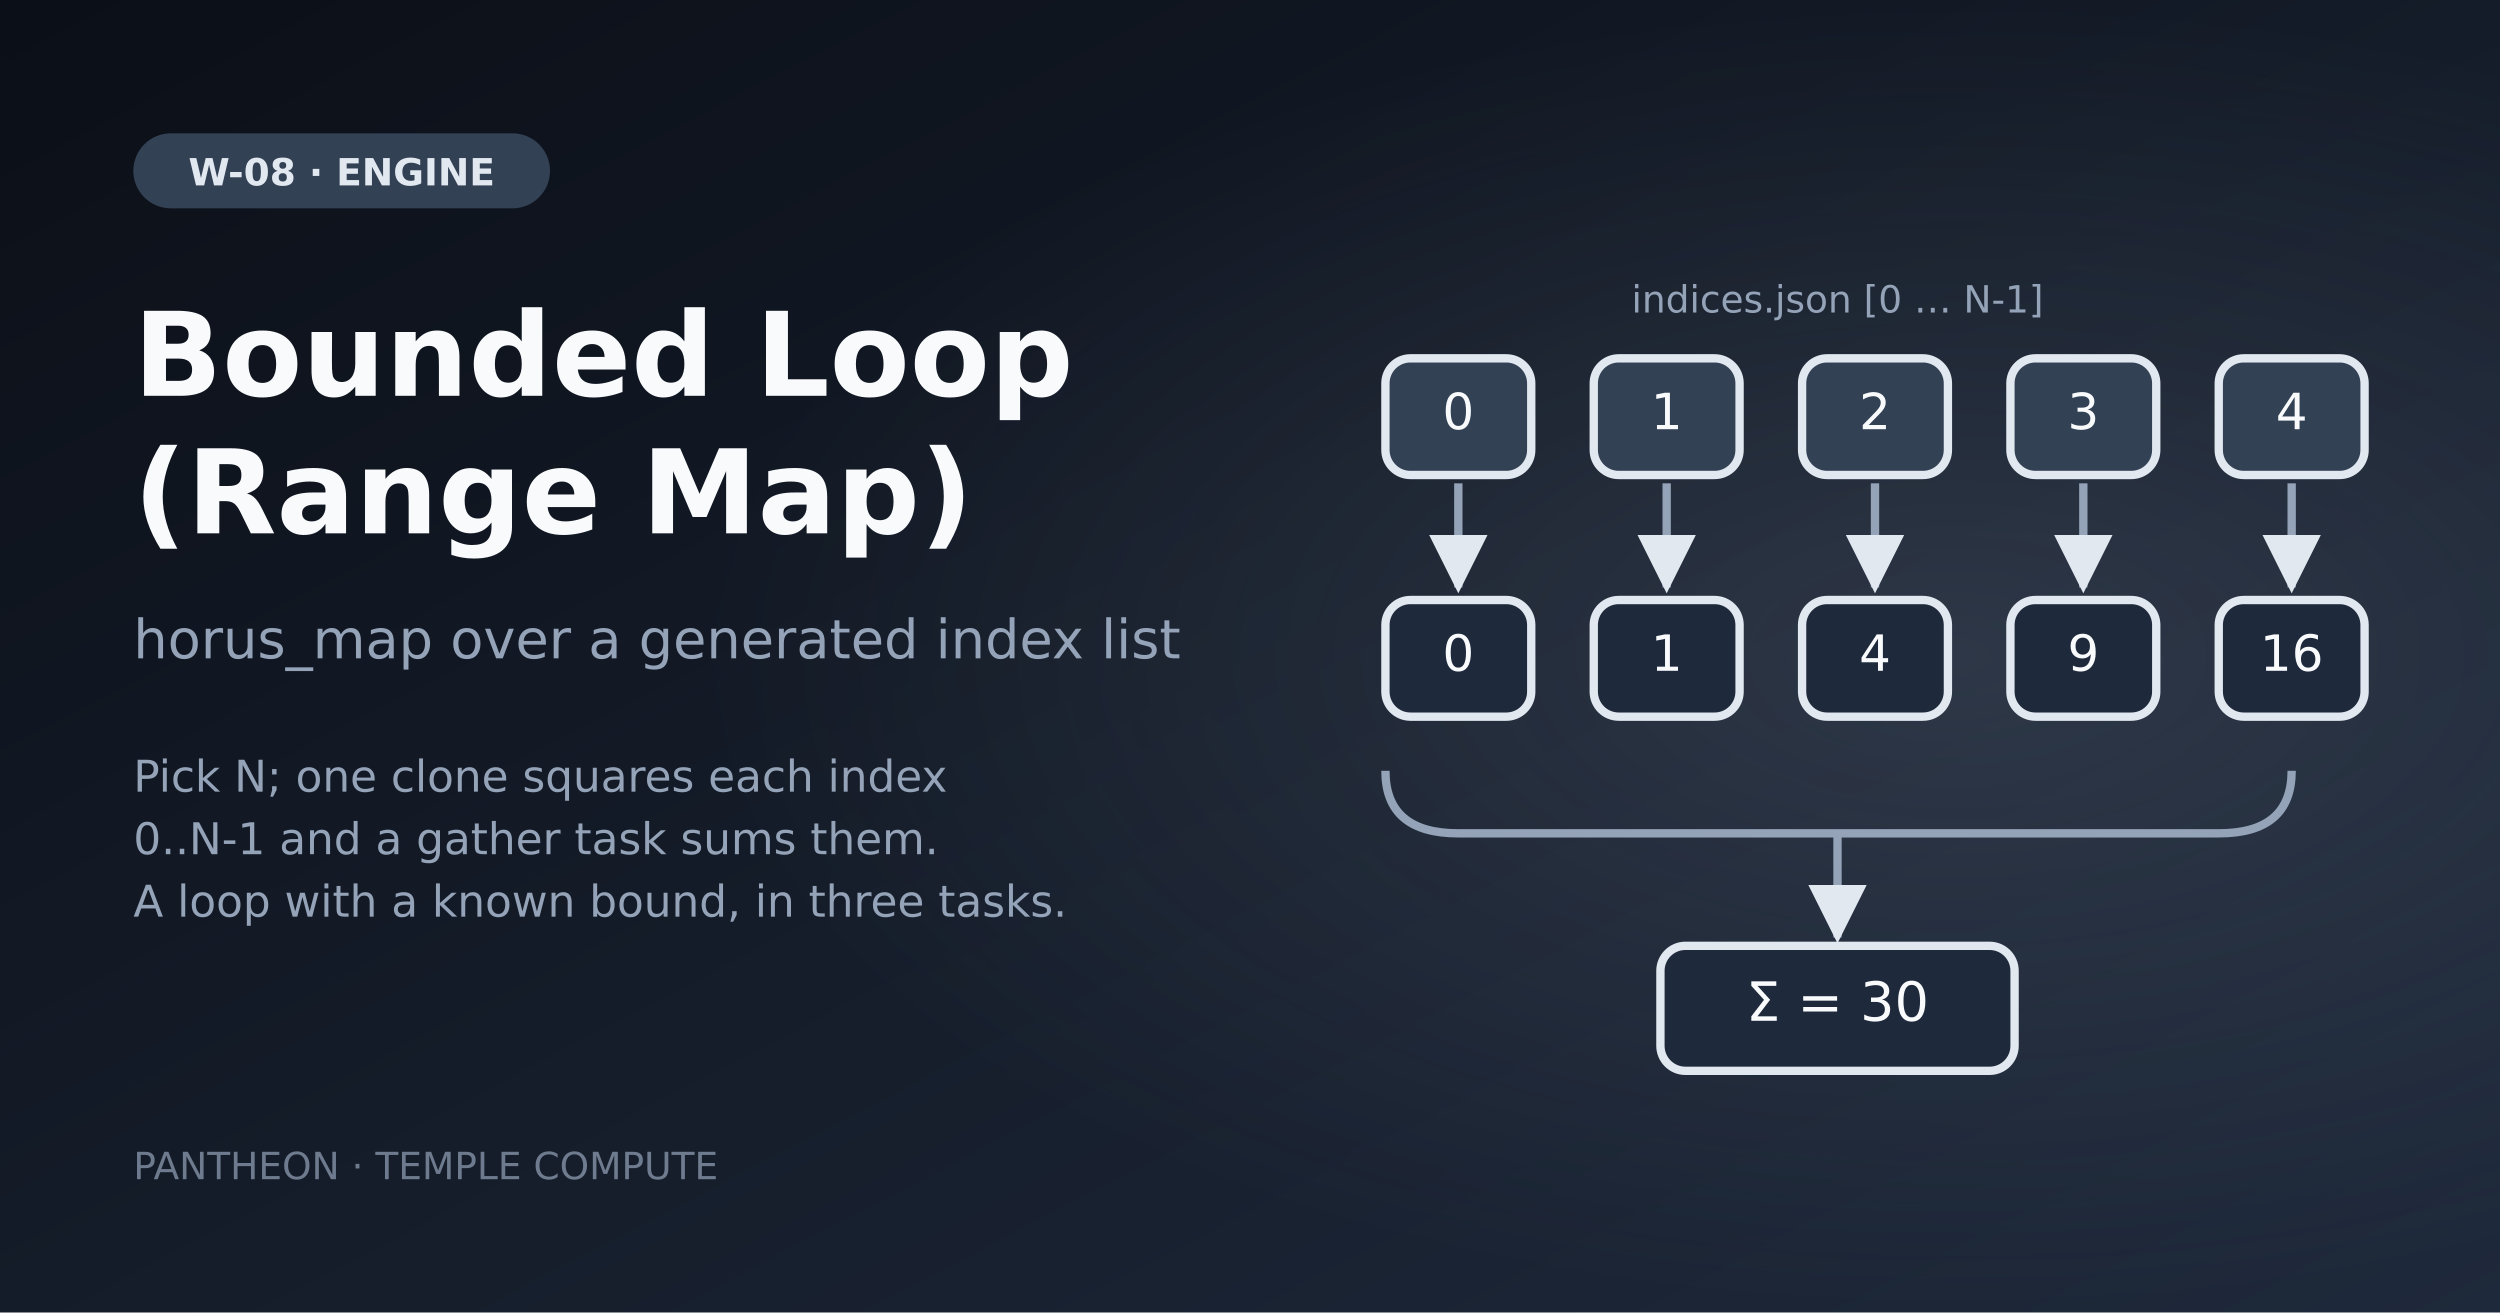
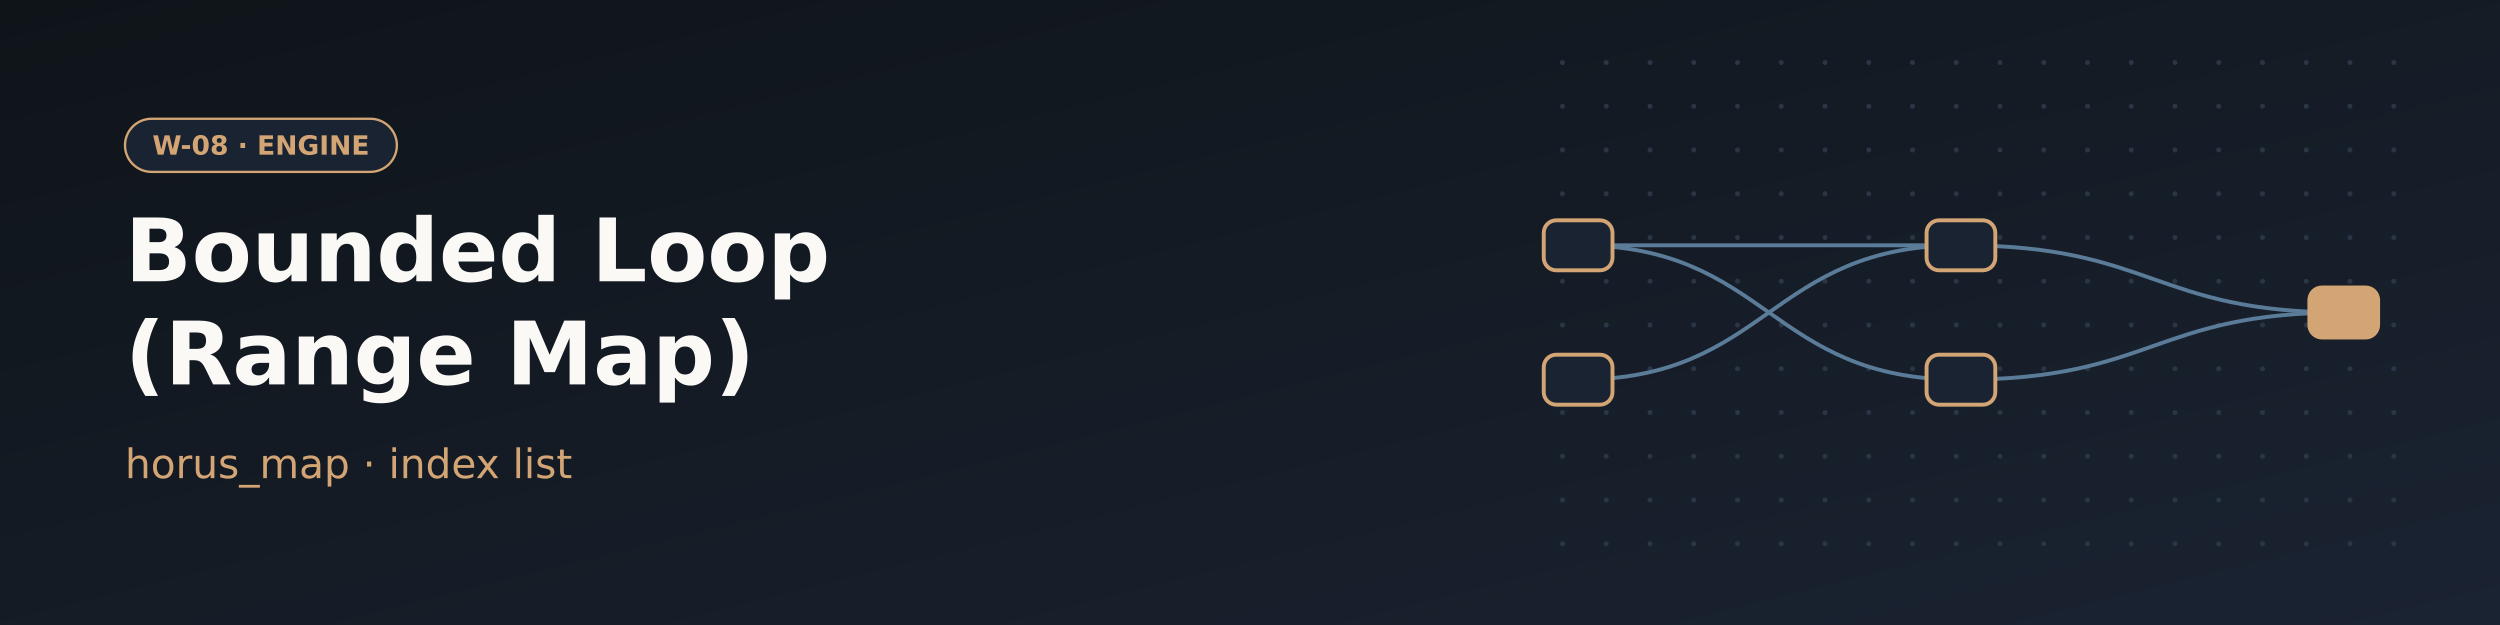
- <svg xmlns="http://www.w3.org/2000/svg" width="1200" height="630" viewBox="0 0 1200 630">
+ <svg xmlns="http://www.w3.org/2000/svg" width="1600" height="400" viewBox="0 0 1600 400" font-family="DejaVu Sans, sans-serif">
  <defs>
    <linearGradient id="bg" x1="0" y1="0" x2="1" y2="1">
-       <stop offset="0" stop-color="#0b0f17" />
-       <stop offset="1" stop-color="#1e293b" />
+       <stop offset="0" stop-color="#0f1419" />
+       <stop offset="1" stop-color="#1a2332" />
    </linearGradient>
-     <radialGradient id="glow" cx="0.78" cy="0.5" r="0.5">
-       <stop offset="0" stop-color="#94a3b8" stop-opacity="0.18" />
-       <stop offset="1" stop-color="#94a3b8" stop-opacity="0" />
-     </radialGradient>
-     <marker id="ar" viewBox="0 0 10 10" refX="9" refY="5" markerWidth="7" markerHeight="7" orient="auto">
-       <path d="M0,0 L10,5 L0,10 z" fill="#e2e8f0" />
-     </marker>
  </defs>
-   <rect width="1200" height="630" fill="url(#bg)" />
-   <rect width="1200" height="630" fill="url(#glow)" />
-   <rect x="64" y="64" rx="18" width="200" height="36" fill="#334155" />
-   <text x="164.0" y="89" text-anchor="middle" font-family="DejaVu Sans" font-weight="bold" font-size="18" fill="#e2e8f0">W-08 · ENGINE</text>
-   <text x="64" y="190" font-family="DejaVu Sans" font-weight="bold" font-size="56" fill="#f8fafc">Bounded Loop</text>
-   <text x="64" y="256" font-family="DejaVu Sans" font-weight="bold" font-size="56" fill="#f8fafc">(Range Map)</text>
-   <text x="64" y="316" font-family="DejaVu Sans" font-size="26" fill="#94a3b8">horus_map over a generated index list</text>
-   <text x="64" y="380" font-family="DejaVu Sans" font-size="21" fill="#94a3b8">Pick N; one clone squares each index</text>
-   <text x="64" y="410" font-family="DejaVu Sans" font-size="21" fill="#94a3b8">0..N-1 and a gather task sums them.</text>
-   <text x="64" y="440" font-family="DejaVu Sans" font-size="21" fill="#94a3b8">A loop with a known bound, in three tasks.</text>
-   <text x="64" y="566" font-family="DejaVu Sans" font-size="18" fill="#94a3b8" opacity="0.7">PANTHEON · TEMPLE COMPUTE</text>
-   <rect x="665.0" y="172.0" width="70" height="56" rx="12" fill="#334155" stroke="#e2e8f0" stroke-width="4" />
-   <text x="700" y="206" text-anchor="middle" font-family="DejaVu Sans" font-size="24" fill="#f8fafc">0</text>
-   <line x1="700" y1="232" x2="700" y2="282" stroke="#94a3b8" stroke-width="4" fill="none" marker-end="url(#ar)" />
-   <rect x="665.0" y="288.0" width="70" height="56" rx="12" fill="#1e293b" stroke="#e2e8f0" stroke-width="4" />
-   <text x="700" y="322" text-anchor="middle" font-family="DejaVu Sans" font-size="24" fill="#f8fafc">0</text>
-   <rect x="765.0" y="172.0" width="70" height="56" rx="12" fill="#334155" stroke="#e2e8f0" stroke-width="4" />
-   <text x="800" y="206" text-anchor="middle" font-family="DejaVu Sans" font-size="24" fill="#f8fafc">1</text>
-   <line x1="800" y1="232" x2="800" y2="282" stroke="#94a3b8" stroke-width="4" fill="none" marker-end="url(#ar)" />
-   <rect x="765.0" y="288.0" width="70" height="56" rx="12" fill="#1e293b" stroke="#e2e8f0" stroke-width="4" />
-   <text x="800" y="322" text-anchor="middle" font-family="DejaVu Sans" font-size="24" fill="#f8fafc">1</text>
-   <rect x="865.0" y="172.0" width="70" height="56" rx="12" fill="#334155" stroke="#e2e8f0" stroke-width="4" />
-   <text x="900" y="206" text-anchor="middle" font-family="DejaVu Sans" font-size="24" fill="#f8fafc">2</text>
-   <line x1="900" y1="232" x2="900" y2="282" stroke="#94a3b8" stroke-width="4" fill="none" marker-end="url(#ar)" />
-   <rect x="865.0" y="288.0" width="70" height="56" rx="12" fill="#1e293b" stroke="#e2e8f0" stroke-width="4" />
-   <text x="900" y="322" text-anchor="middle" font-family="DejaVu Sans" font-size="24" fill="#f8fafc">4</text>
-   <rect x="965.0" y="172.0" width="70" height="56" rx="12" fill="#334155" stroke="#e2e8f0" stroke-width="4" />
-   <text x="1000" y="206" text-anchor="middle" font-family="DejaVu Sans" font-size="24" fill="#f8fafc">3</text>
-   <line x1="1000" y1="232" x2="1000" y2="282" stroke="#94a3b8" stroke-width="4" fill="none" marker-end="url(#ar)" />
-   <rect x="965.0" y="288.0" width="70" height="56" rx="12" fill="#1e293b" stroke="#e2e8f0" stroke-width="4" />
-   <text x="1000" y="322" text-anchor="middle" font-family="DejaVu Sans" font-size="24" fill="#f8fafc">9</text>
-   <rect x="1065.0" y="172.0" width="70" height="56" rx="12" fill="#334155" stroke="#e2e8f0" stroke-width="4" />
-   <text x="1100" y="206" text-anchor="middle" font-family="DejaVu Sans" font-size="24" fill="#f8fafc">4</text>
-   <line x1="1100" y1="232" x2="1100" y2="282" stroke="#94a3b8" stroke-width="4" fill="none" marker-end="url(#ar)" />
-   <rect x="1065.0" y="288.0" width="70" height="56" rx="12" fill="#1e293b" stroke="#e2e8f0" stroke-width="4" />
-   <text x="1100" y="322" text-anchor="middle" font-family="DejaVu Sans" font-size="24" fill="#f8fafc">16</text>
-   <path d="M665,370 Q665,400 700,400 L1065,400 Q1100,400 1100,370" fill="none" stroke="#94a3b8" stroke-width="4" />
-   <line x1="882" y1="400" x2="882" y2="450" stroke="#94a3b8" stroke-width="4" fill="none" marker-end="url(#ar)" />
-   <rect x="797.0" y="454.0" width="170" height="60" rx="12" fill="#1e293b" stroke="#e2e8f0" stroke-width="4" />
-   <text x="882" y="490" text-anchor="middle" font-family="DejaVu Sans" font-size="26" fill="#f8fafc">Σ = 30</text>
-   <text x="882" y="150" text-anchor="middle" font-family="DejaVu Sans" font-size="18" fill="#94a3b8">indices.json  [0 … N-1]</text>
+   <rect width="1600" height="400" fill="url(#bg)" />
+   <rect x="80" y="76" width="174" height="34" rx="17" fill="#1a2332" stroke="#d4a574" stroke-width="1.5" />
+   <text x="167" y="99" font-size="17" font-weight="700" fill="#d4a574" text-anchor="middle">W-08 · ENGINE</text>
+   <text x="80" y="180" font-size="56" font-weight="700" fill="#faf9f6">Bounded Loop</text>
+   <text x="80" y="246" font-size="56" font-weight="700" fill="#faf9f6">(Range Map)</text>
+   <text x="80" y="306" font-size="26" fill="#d4a574">horus_map · index list</text>
+   <circle cx="1000" cy="40" r="1.6" fill="#2a3646" />
+   <circle cx="1000" cy="68" r="1.6" fill="#2a3646" />
+   <circle cx="1000" cy="96" r="1.6" fill="#2a3646" />
+   <circle cx="1000" cy="124" r="1.6" fill="#2a3646" />
+   <circle cx="1000" cy="152" r="1.6" fill="#2a3646" />
+   <circle cx="1000" cy="180" r="1.6" fill="#2a3646" />
+   <circle cx="1000" cy="208" r="1.6" fill="#2a3646" />
+   <circle cx="1000" cy="236" r="1.6" fill="#2a3646" />
+   <circle cx="1000" cy="264" r="1.6" fill="#2a3646" />
+   <circle cx="1000" cy="292" r="1.6" fill="#2a3646" />
+   <circle cx="1000" cy="320" r="1.6" fill="#2a3646" />
+   <circle cx="1000" cy="348" r="1.6" fill="#2a3646" />
+   <circle cx="1028" cy="40" r="1.6" fill="#2a3646" />
+   <circle cx="1028" cy="68" r="1.6" fill="#2a3646" />
+   <circle cx="1028" cy="96" r="1.6" fill="#2a3646" />
+   <circle cx="1028" cy="124" r="1.6" fill="#2a3646" />
+   <circle cx="1028" cy="152" r="1.6" fill="#2a3646" />
+   <circle cx="1028" cy="180" r="1.6" fill="#2a3646" />
+   <circle cx="1028" cy="208" r="1.6" fill="#2a3646" />
+   <circle cx="1028" cy="236" r="1.6" fill="#2a3646" />
+   <circle cx="1028" cy="264" r="1.6" fill="#2a3646" />
+   <circle cx="1028" cy="292" r="1.6" fill="#2a3646" />
+   <circle cx="1028" cy="320" r="1.6" fill="#2a3646" />
+   <circle cx="1028" cy="348" r="1.6" fill="#2a3646" />
+   <circle cx="1056" cy="40" r="1.6" fill="#2a3646" />
+   <circle cx="1056" cy="68" r="1.6" fill="#2a3646" />
+   <circle cx="1056" cy="96" r="1.6" fill="#2a3646" />
+   <circle cx="1056" cy="124" r="1.6" fill="#2a3646" />
+   <circle cx="1056" cy="152" r="1.6" fill="#2a3646" />
+   <circle cx="1056" cy="180" r="1.6" fill="#2a3646" />
+   <circle cx="1056" cy="208" r="1.6" fill="#2a3646" />
+   <circle cx="1056" cy="236" r="1.6" fill="#2a3646" />
+   <circle cx="1056" cy="264" r="1.6" fill="#2a3646" />
+   <circle cx="1056" cy="292" r="1.6" fill="#2a3646" />
+   <circle cx="1056" cy="320" r="1.6" fill="#2a3646" />
+   <circle cx="1056" cy="348" r="1.6" fill="#2a3646" />
+   <circle cx="1084" cy="40" r="1.6" fill="#2a3646" />
+   <circle cx="1084" cy="68" r="1.6" fill="#2a3646" />
+   <circle cx="1084" cy="96" r="1.6" fill="#2a3646" />
+   <circle cx="1084" cy="124" r="1.6" fill="#2a3646" />
+   <circle cx="1084" cy="152" r="1.6" fill="#2a3646" />
+   <circle cx="1084" cy="180" r="1.6" fill="#2a3646" />
+   <circle cx="1084" cy="208" r="1.6" fill="#2a3646" />
+   <circle cx="1084" cy="236" r="1.6" fill="#2a3646" />
+   <circle cx="1084" cy="264" r="1.6" fill="#2a3646" />
+   <circle cx="1084" cy="292" r="1.6" fill="#2a3646" />
+   <circle cx="1084" cy="320" r="1.6" fill="#2a3646" />
+   <circle cx="1084" cy="348" r="1.6" fill="#2a3646" />
+   <circle cx="1112" cy="40" r="1.6" fill="#2a3646" />
+   <circle cx="1112" cy="68" r="1.6" fill="#2a3646" />
+   <circle cx="1112" cy="96" r="1.6" fill="#2a3646" />
+   <circle cx="1112" cy="124" r="1.6" fill="#2a3646" />
+   <circle cx="1112" cy="152" r="1.6" fill="#2a3646" />
+   <circle cx="1112" cy="180" r="1.6" fill="#2a3646" />
+   <circle cx="1112" cy="208" r="1.6" fill="#2a3646" />
+   <circle cx="1112" cy="236" r="1.6" fill="#2a3646" />
+   <circle cx="1112" cy="264" r="1.6" fill="#2a3646" />
+   <circle cx="1112" cy="292" r="1.6" fill="#2a3646" />
+   <circle cx="1112" cy="320" r="1.6" fill="#2a3646" />
+   <circle cx="1112" cy="348" r="1.6" fill="#2a3646" />
+   <circle cx="1140" cy="40" r="1.6" fill="#2a3646" />
+   <circle cx="1140" cy="68" r="1.6" fill="#2a3646" />
+   <circle cx="1140" cy="96" r="1.6" fill="#2a3646" />
+   <circle cx="1140" cy="124" r="1.6" fill="#2a3646" />
+   <circle cx="1140" cy="152" r="1.6" fill="#2a3646" />
+   <circle cx="1140" cy="180" r="1.6" fill="#2a3646" />
+   <circle cx="1140" cy="208" r="1.6" fill="#2a3646" />
+   <circle cx="1140" cy="236" r="1.6" fill="#2a3646" />
+   <circle cx="1140" cy="264" r="1.6" fill="#2a3646" />
+   <circle cx="1140" cy="292" r="1.6" fill="#2a3646" />
+   <circle cx="1140" cy="320" r="1.6" fill="#2a3646" />
+   <circle cx="1140" cy="348" r="1.6" fill="#2a3646" />
+   <circle cx="1168" cy="40" r="1.6" fill="#2a3646" />
+   <circle cx="1168" cy="68" r="1.6" fill="#2a3646" />
+   <circle cx="1168" cy="96" r="1.6" fill="#2a3646" />
+   <circle cx="1168" cy="124" r="1.6" fill="#2a3646" />
+   <circle cx="1168" cy="152" r="1.6" fill="#2a3646" />
+   <circle cx="1168" cy="180" r="1.6" fill="#2a3646" />
+   <circle cx="1168" cy="208" r="1.6" fill="#2a3646" />
+   <circle cx="1168" cy="236" r="1.6" fill="#2a3646" />
+   <circle cx="1168" cy="264" r="1.6" fill="#2a3646" />
+   <circle cx="1168" cy="292" r="1.6" fill="#2a3646" />
+   <circle cx="1168" cy="320" r="1.6" fill="#2a3646" />
+   <circle cx="1168" cy="348" r="1.6" fill="#2a3646" />
+   <circle cx="1196" cy="40" r="1.6" fill="#2a3646" />
+   <circle cx="1196" cy="68" r="1.6" fill="#2a3646" />
+   <circle cx="1196" cy="96" r="1.6" fill="#2a3646" />
+   <circle cx="1196" cy="124" r="1.6" fill="#2a3646" />
+   <circle cx="1196" cy="152" r="1.6" fill="#2a3646" />
+   <circle cx="1196" cy="180" r="1.6" fill="#2a3646" />
+   <circle cx="1196" cy="208" r="1.6" fill="#2a3646" />
+   <circle cx="1196" cy="236" r="1.6" fill="#2a3646" />
+   <circle cx="1196" cy="264" r="1.6" fill="#2a3646" />
+   <circle cx="1196" cy="292" r="1.6" fill="#2a3646" />
+   <circle cx="1196" cy="320" r="1.6" fill="#2a3646" />
+   <circle cx="1196" cy="348" r="1.6" fill="#2a3646" />
+   <circle cx="1224" cy="40" r="1.6" fill="#2a3646" />
+   <circle cx="1224" cy="68" r="1.6" fill="#2a3646" />
+   <circle cx="1224" cy="96" r="1.6" fill="#2a3646" />
+   <circle cx="1224" cy="124" r="1.6" fill="#2a3646" />
+   <circle cx="1224" cy="152" r="1.6" fill="#2a3646" />
+   <circle cx="1224" cy="180" r="1.6" fill="#2a3646" />
+   <circle cx="1224" cy="208" r="1.6" fill="#2a3646" />
+   <circle cx="1224" cy="236" r="1.6" fill="#2a3646" />
+   <circle cx="1224" cy="264" r="1.6" fill="#2a3646" />
+   <circle cx="1224" cy="292" r="1.6" fill="#2a3646" />
+   <circle cx="1224" cy="320" r="1.6" fill="#2a3646" />
+   <circle cx="1224" cy="348" r="1.6" fill="#2a3646" />
+   <circle cx="1252" cy="40" r="1.6" fill="#2a3646" />
+   <circle cx="1252" cy="68" r="1.6" fill="#2a3646" />
+   <circle cx="1252" cy="96" r="1.6" fill="#2a3646" />
+   <circle cx="1252" cy="124" r="1.6" fill="#2a3646" />
+   <circle cx="1252" cy="152" r="1.6" fill="#2a3646" />
+   <circle cx="1252" cy="180" r="1.6" fill="#2a3646" />
+   <circle cx="1252" cy="208" r="1.6" fill="#2a3646" />
+   <circle cx="1252" cy="236" r="1.6" fill="#2a3646" />
+   <circle cx="1252" cy="264" r="1.6" fill="#2a3646" />
+   <circle cx="1252" cy="292" r="1.6" fill="#2a3646" />
+   <circle cx="1252" cy="320" r="1.6" fill="#2a3646" />
+   <circle cx="1252" cy="348" r="1.6" fill="#2a3646" />
+   <circle cx="1280" cy="40" r="1.6" fill="#2a3646" />
+   <circle cx="1280" cy="68" r="1.6" fill="#2a3646" />
+   <circle cx="1280" cy="96" r="1.6" fill="#2a3646" />
+   <circle cx="1280" cy="124" r="1.6" fill="#2a3646" />
+   <circle cx="1280" cy="152" r="1.6" fill="#2a3646" />
+   <circle cx="1280" cy="180" r="1.6" fill="#2a3646" />
+   <circle cx="1280" cy="208" r="1.6" fill="#2a3646" />
+   <circle cx="1280" cy="236" r="1.6" fill="#2a3646" />
+   <circle cx="1280" cy="264" r="1.6" fill="#2a3646" />
+   <circle cx="1280" cy="292" r="1.6" fill="#2a3646" />
+   <circle cx="1280" cy="320" r="1.6" fill="#2a3646" />
+   <circle cx="1280" cy="348" r="1.6" fill="#2a3646" />
+   <circle cx="1308" cy="40" r="1.6" fill="#2a3646" />
+   <circle cx="1308" cy="68" r="1.6" fill="#2a3646" />
+   <circle cx="1308" cy="96" r="1.6" fill="#2a3646" />
+   <circle cx="1308" cy="124" r="1.6" fill="#2a3646" />
+   <circle cx="1308" cy="152" r="1.6" fill="#2a3646" />
+   <circle cx="1308" cy="180" r="1.6" fill="#2a3646" />
+   <circle cx="1308" cy="208" r="1.6" fill="#2a3646" />
+   <circle cx="1308" cy="236" r="1.6" fill="#2a3646" />
+   <circle cx="1308" cy="264" r="1.6" fill="#2a3646" />
+   <circle cx="1308" cy="292" r="1.6" fill="#2a3646" />
+   <circle cx="1308" cy="320" r="1.6" fill="#2a3646" />
+   <circle cx="1308" cy="348" r="1.6" fill="#2a3646" />
+   <circle cx="1336" cy="40" r="1.6" fill="#2a3646" />
+   <circle cx="1336" cy="68" r="1.6" fill="#2a3646" />
+   <circle cx="1336" cy="96" r="1.6" fill="#2a3646" />
+   <circle cx="1336" cy="124" r="1.6" fill="#2a3646" />
+   <circle cx="1336" cy="152" r="1.6" fill="#2a3646" />
+   <circle cx="1336" cy="180" r="1.6" fill="#2a3646" />
+   <circle cx="1336" cy="208" r="1.6" fill="#2a3646" />
+   <circle cx="1336" cy="236" r="1.6" fill="#2a3646" />
+   <circle cx="1336" cy="264" r="1.6" fill="#2a3646" />
+   <circle cx="1336" cy="292" r="1.6" fill="#2a3646" />
+   <circle cx="1336" cy="320" r="1.6" fill="#2a3646" />
+   <circle cx="1336" cy="348" r="1.6" fill="#2a3646" />
+   <circle cx="1364" cy="40" r="1.6" fill="#2a3646" />
+   <circle cx="1364" cy="68" r="1.6" fill="#2a3646" />
+   <circle cx="1364" cy="96" r="1.6" fill="#2a3646" />
+   <circle cx="1364" cy="124" r="1.6" fill="#2a3646" />
+   <circle cx="1364" cy="152" r="1.6" fill="#2a3646" />
+   <circle cx="1364" cy="180" r="1.6" fill="#2a3646" />
+   <circle cx="1364" cy="208" r="1.6" fill="#2a3646" />
+   <circle cx="1364" cy="236" r="1.6" fill="#2a3646" />
+   <circle cx="1364" cy="264" r="1.6" fill="#2a3646" />
+   <circle cx="1364" cy="292" r="1.6" fill="#2a3646" />
+   <circle cx="1364" cy="320" r="1.6" fill="#2a3646" />
+   <circle cx="1364" cy="348" r="1.6" fill="#2a3646" />
+   <circle cx="1392" cy="40" r="1.6" fill="#2a3646" />
+   <circle cx="1392" cy="68" r="1.6" fill="#2a3646" />
+   <circle cx="1392" cy="96" r="1.6" fill="#2a3646" />
+   <circle cx="1392" cy="124" r="1.6" fill="#2a3646" />
+   <circle cx="1392" cy="152" r="1.6" fill="#2a3646" />
+   <circle cx="1392" cy="180" r="1.6" fill="#2a3646" />
+   <circle cx="1392" cy="208" r="1.6" fill="#2a3646" />
+   <circle cx="1392" cy="236" r="1.6" fill="#2a3646" />
+   <circle cx="1392" cy="264" r="1.6" fill="#2a3646" />
+   <circle cx="1392" cy="292" r="1.6" fill="#2a3646" />
+   <circle cx="1392" cy="320" r="1.6" fill="#2a3646" />
+   <circle cx="1392" cy="348" r="1.6" fill="#2a3646" />
+   <circle cx="1420" cy="40" r="1.6" fill="#2a3646" />
+   <circle cx="1420" cy="68" r="1.6" fill="#2a3646" />
+   <circle cx="1420" cy="96" r="1.6" fill="#2a3646" />
+   <circle cx="1420" cy="124" r="1.6" fill="#2a3646" />
+   <circle cx="1420" cy="152" r="1.6" fill="#2a3646" />
+   <circle cx="1420" cy="180" r="1.6" fill="#2a3646" />
+   <circle cx="1420" cy="208" r="1.6" fill="#2a3646" />
+   <circle cx="1420" cy="236" r="1.6" fill="#2a3646" />
+   <circle cx="1420" cy="264" r="1.6" fill="#2a3646" />
+   <circle cx="1420" cy="292" r="1.6" fill="#2a3646" />
+   <circle cx="1420" cy="320" r="1.6" fill="#2a3646" />
+   <circle cx="1420" cy="348" r="1.6" fill="#2a3646" />
+   <circle cx="1448" cy="40" r="1.6" fill="#2a3646" />
+   <circle cx="1448" cy="68" r="1.6" fill="#2a3646" />
+   <circle cx="1448" cy="96" r="1.6" fill="#2a3646" />
+   <circle cx="1448" cy="124" r="1.6" fill="#2a3646" />
+   <circle cx="1448" cy="152" r="1.6" fill="#2a3646" />
+   <circle cx="1448" cy="180" r="1.6" fill="#2a3646" />
+   <circle cx="1448" cy="208" r="1.6" fill="#2a3646" />
+   <circle cx="1448" cy="236" r="1.6" fill="#2a3646" />
+   <circle cx="1448" cy="264" r="1.6" fill="#2a3646" />
+   <circle cx="1448" cy="292" r="1.6" fill="#2a3646" />
+   <circle cx="1448" cy="320" r="1.6" fill="#2a3646" />
+   <circle cx="1448" cy="348" r="1.6" fill="#2a3646" />
+   <circle cx="1476" cy="40" r="1.6" fill="#2a3646" />
+   <circle cx="1476" cy="68" r="1.6" fill="#2a3646" />
+   <circle cx="1476" cy="96" r="1.6" fill="#2a3646" />
+   <circle cx="1476" cy="124" r="1.6" fill="#2a3646" />
+   <circle cx="1476" cy="152" r="1.6" fill="#2a3646" />
+   <circle cx="1476" cy="180" r="1.6" fill="#2a3646" />
+   <circle cx="1476" cy="208" r="1.6" fill="#2a3646" />
+   <circle cx="1476" cy="236" r="1.6" fill="#2a3646" />
+   <circle cx="1476" cy="264" r="1.6" fill="#2a3646" />
+   <circle cx="1476" cy="292" r="1.6" fill="#2a3646" />
+   <circle cx="1476" cy="320" r="1.6" fill="#2a3646" />
+   <circle cx="1476" cy="348" r="1.6" fill="#2a3646" />
+   <circle cx="1504" cy="40" r="1.6" fill="#2a3646" />
+   <circle cx="1504" cy="68" r="1.6" fill="#2a3646" />
+   <circle cx="1504" cy="96" r="1.6" fill="#2a3646" />
+   <circle cx="1504" cy="124" r="1.6" fill="#2a3646" />
+   <circle cx="1504" cy="152" r="1.6" fill="#2a3646" />
+   <circle cx="1504" cy="180" r="1.6" fill="#2a3646" />
+   <circle cx="1504" cy="208" r="1.6" fill="#2a3646" />
+   <circle cx="1504" cy="236" r="1.6" fill="#2a3646" />
+   <circle cx="1504" cy="264" r="1.6" fill="#2a3646" />
+   <circle cx="1504" cy="292" r="1.6" fill="#2a3646" />
+   <circle cx="1504" cy="320" r="1.6" fill="#2a3646" />
+   <circle cx="1504" cy="348" r="1.6" fill="#2a3646" />
+   <circle cx="1532" cy="40" r="1.6" fill="#2a3646" />
+   <circle cx="1532" cy="68" r="1.6" fill="#2a3646" />
+   <circle cx="1532" cy="96" r="1.6" fill="#2a3646" />
+   <circle cx="1532" cy="124" r="1.6" fill="#2a3646" />
+   <circle cx="1532" cy="152" r="1.6" fill="#2a3646" />
+   <circle cx="1532" cy="180" r="1.6" fill="#2a3646" />
+   <circle cx="1532" cy="208" r="1.6" fill="#2a3646" />
+   <circle cx="1532" cy="236" r="1.6" fill="#2a3646" />
+   <circle cx="1532" cy="264" r="1.6" fill="#2a3646" />
+   <circle cx="1532" cy="292" r="1.6" fill="#2a3646" />
+   <circle cx="1532" cy="320" r="1.6" fill="#2a3646" />
+   <circle cx="1532" cy="348" r="1.6" fill="#2a3646" />
+   <path d="M1010 157 C1132 157 1132 157 1255 157" stroke="#5b7c99" stroke-width="2.5" fill="none" />
+   <path d="M1010 157 C1132 157 1132 243 1255 243" stroke="#5b7c99" stroke-width="2.5" fill="none" />
+   <path d="M1010 243 C1132 243 1132 157 1255 157" stroke="#5b7c99" stroke-width="2.5" fill="none" />
+   <path d="M1255 157 C1378 157 1378 200 1500 200" stroke="#5b7c99" stroke-width="2.5" fill="none" />
+   <path d="M1255 243 C1378 243 1378 200 1500 200" stroke="#5b7c99" stroke-width="2.5" fill="none" />
+   <rect x="988" y="141" width="44" height="32" rx="8" fill="#1a2332" stroke="#d4a574" stroke-width="2.5" />
+   <rect x="988" y="227" width="44" height="32" rx="8" fill="#1a2332" stroke="#d4a574" stroke-width="2.5" />
+   <rect x="1233" y="141" width="44" height="32" rx="8" fill="#1a2332" stroke="#d4a574" stroke-width="2.5" />
+   <rect x="1233" y="227" width="44" height="32" rx="8" fill="#1a2332" stroke="#d4a574" stroke-width="2.5" />
+   <rect x="1478" y="184" width="44" height="32" rx="8" fill="#d4a574" stroke="#d4a574" stroke-width="2.5" />
</svg>
